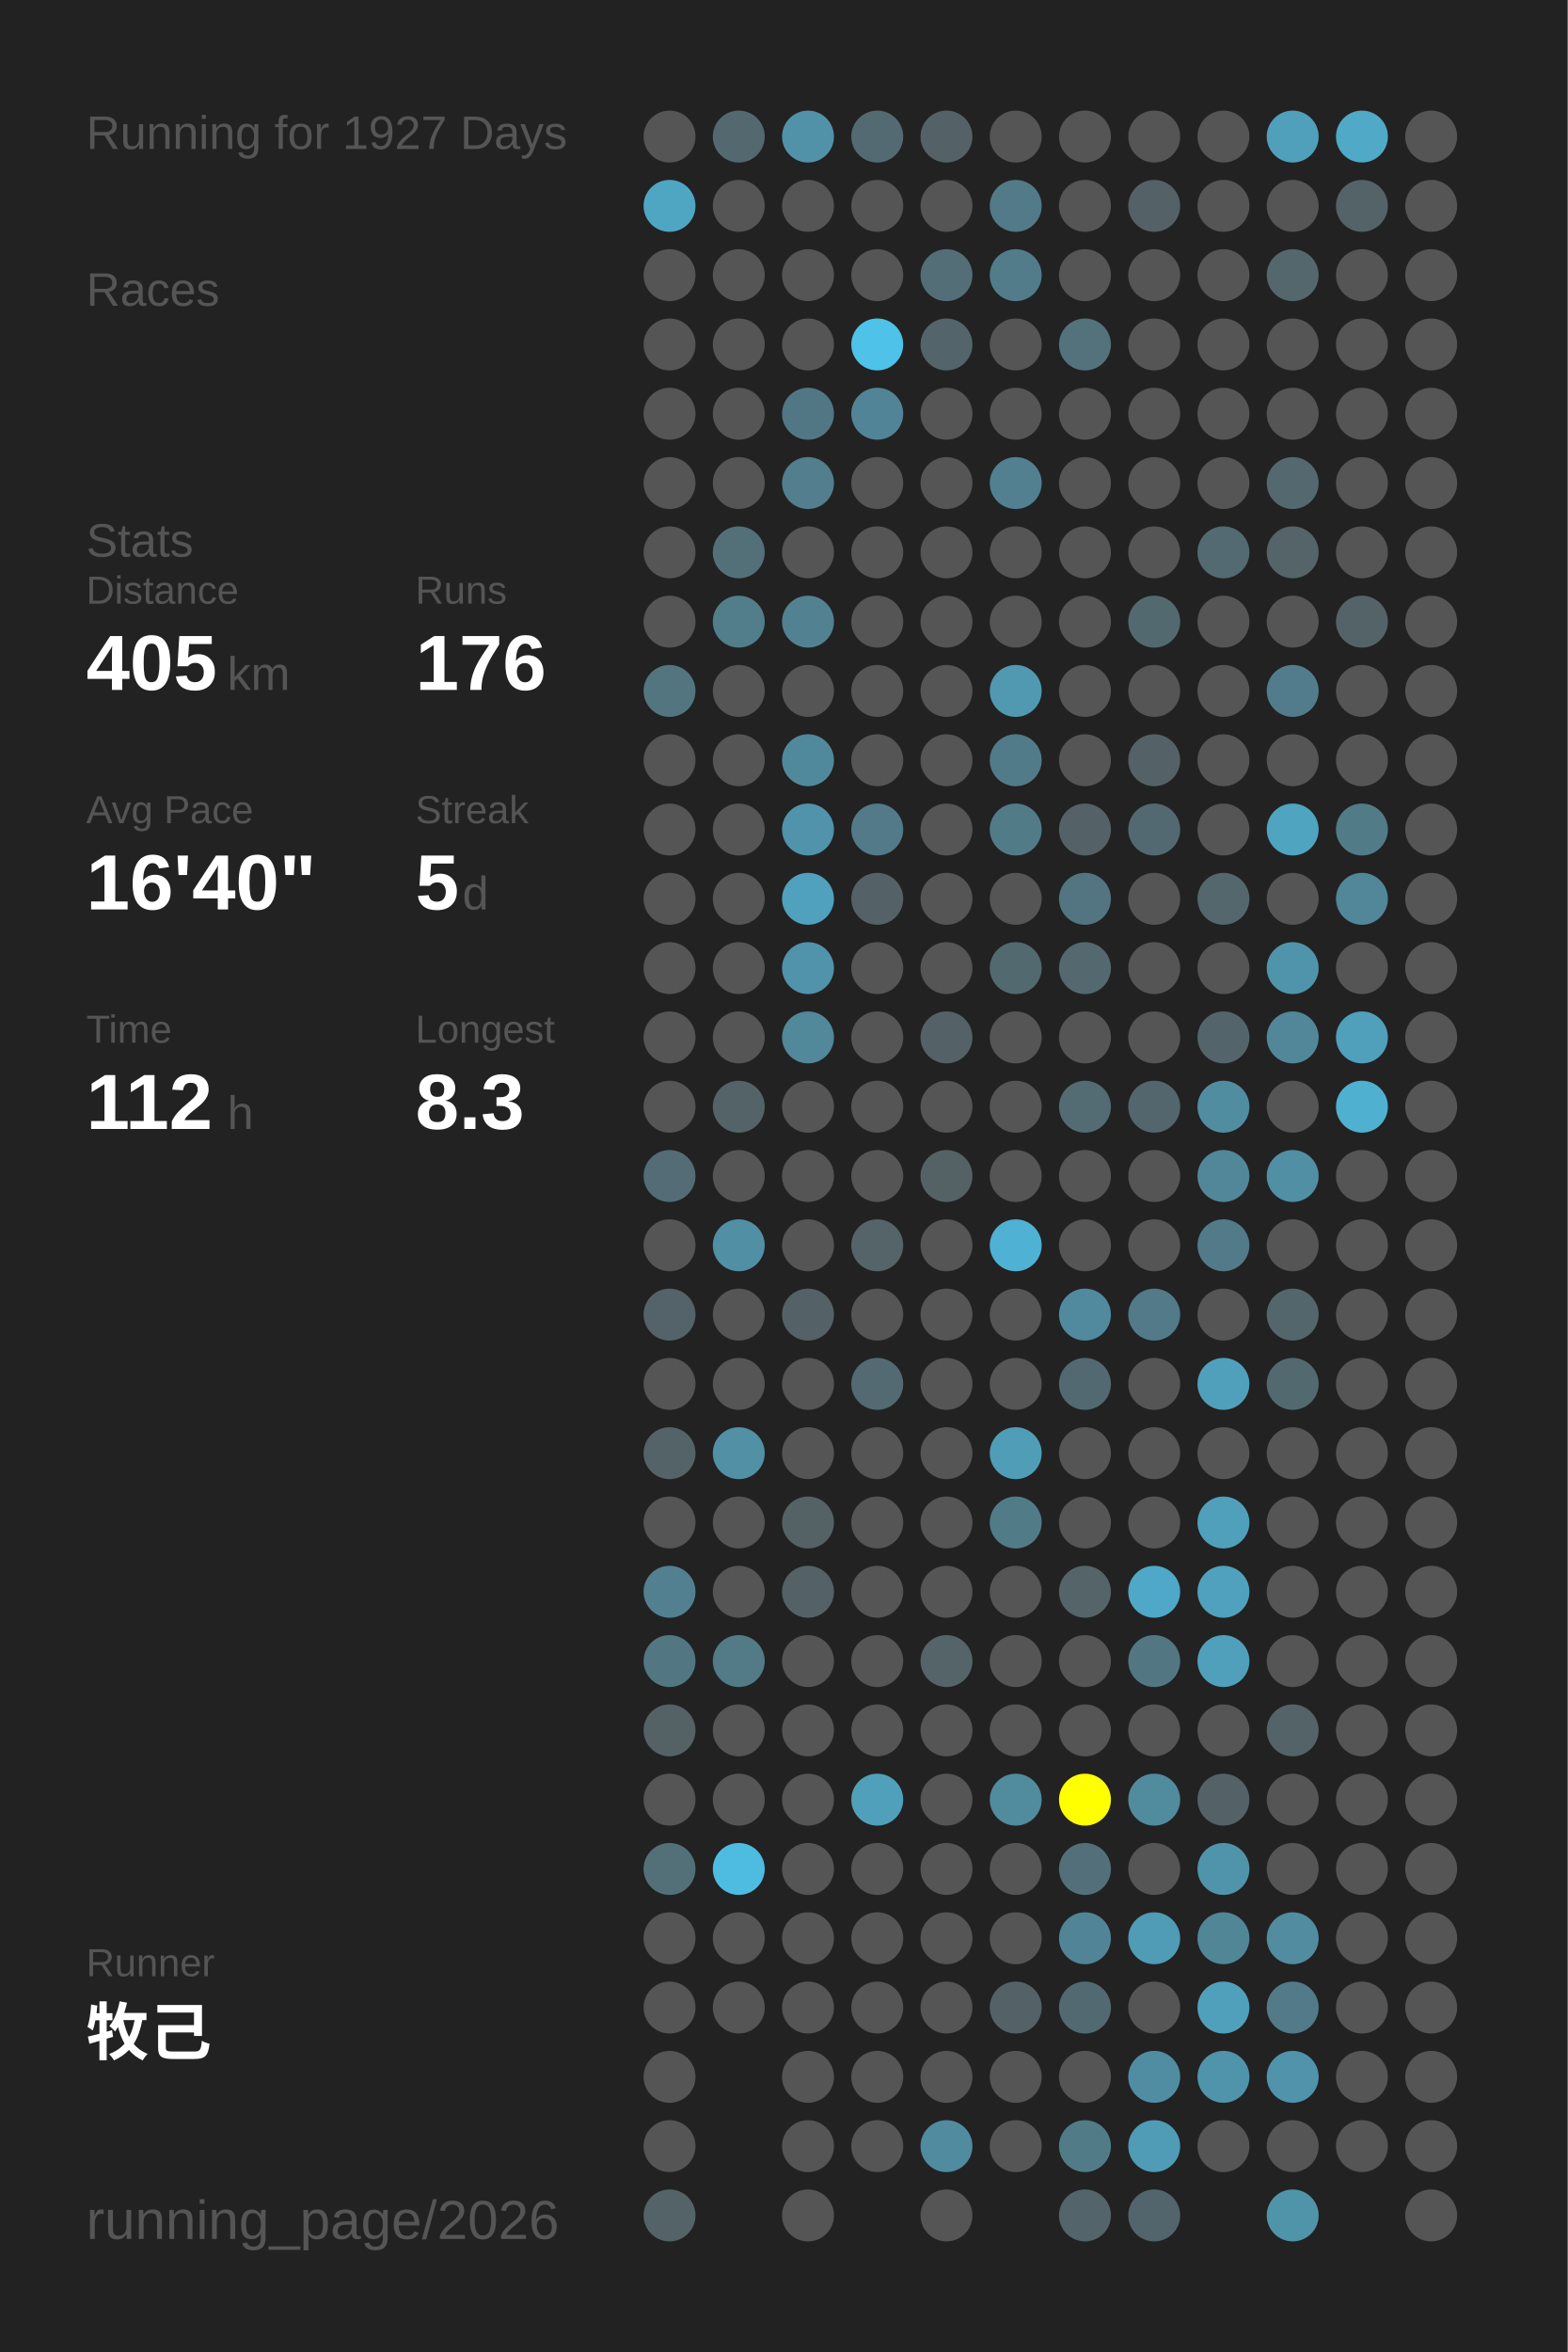
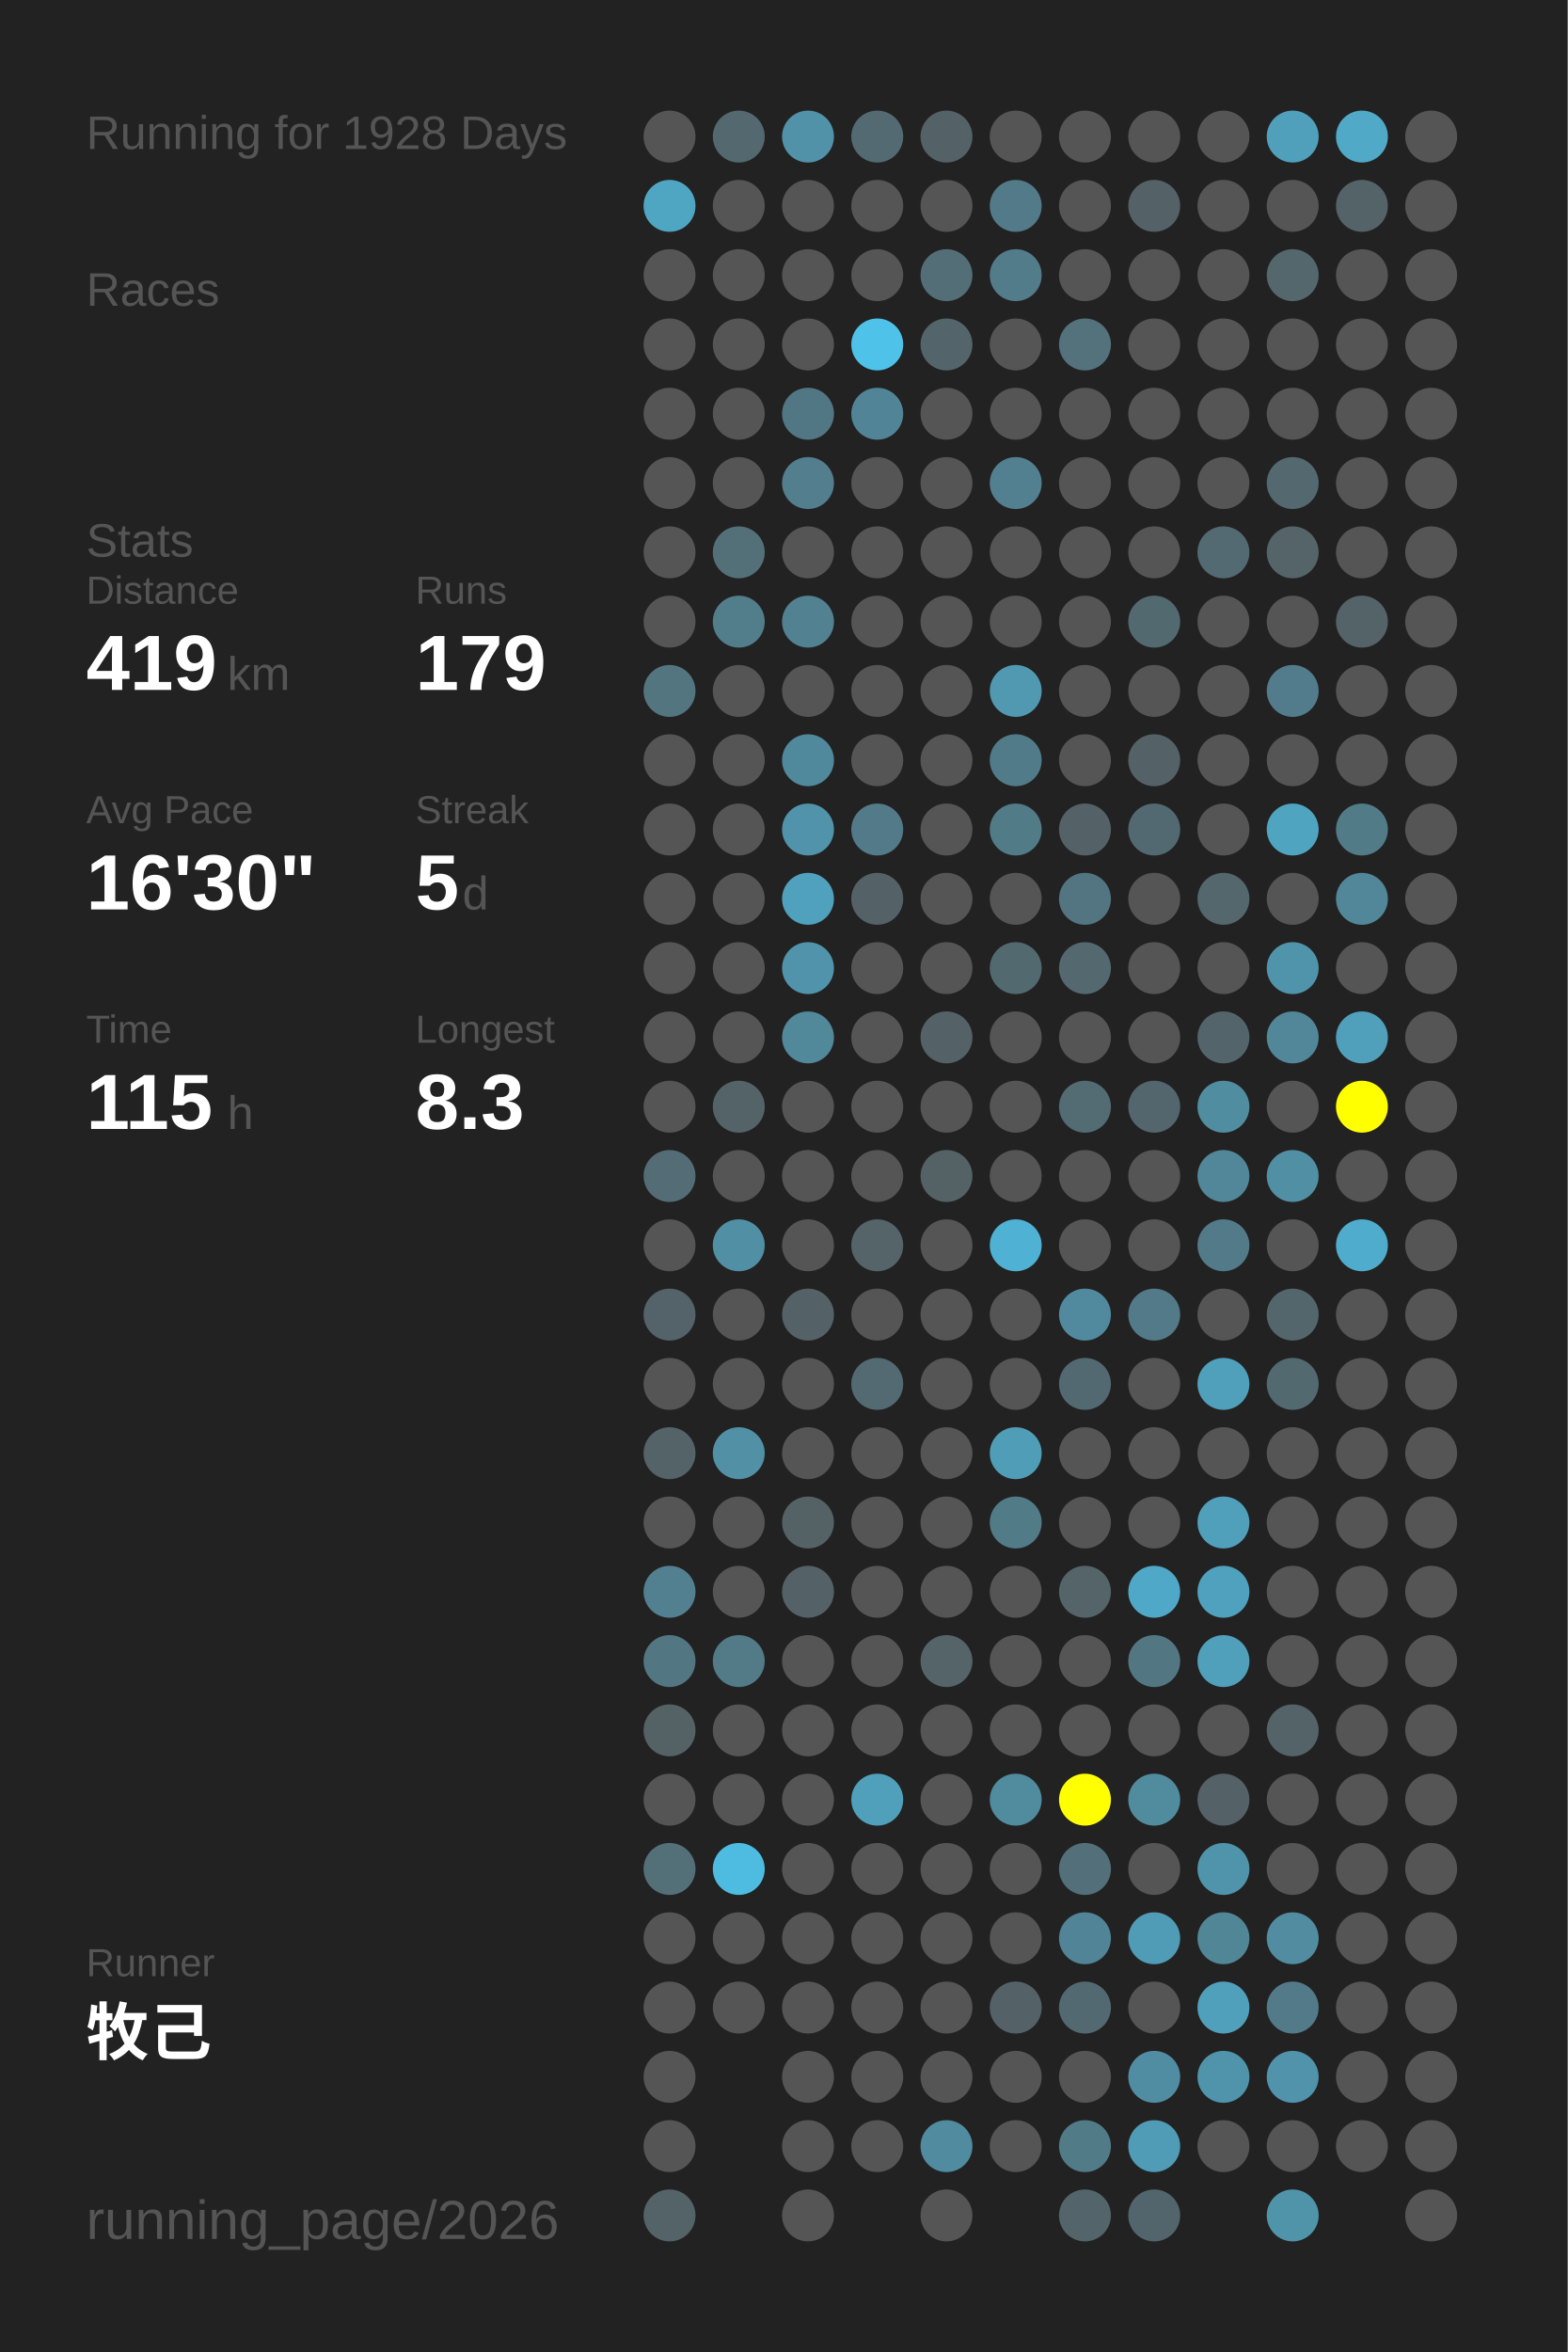
<svg xmlns="http://www.w3.org/2000/svg" baseProfile="full" height="300mm" version="1.1" viewBox="0,0,200,300" width="200mm">
  <defs />
  <rect fill="#222222" height="300" width="200" x="0" y="0" />
-   <text fill="#555555" style="font-size:6px; font-family:Arial;" x="11" y="19">Running for 1927 Days</text>
+   <text fill="#555555" style="font-size:6px; font-family:Arial;" x="11" y="19">Running for 1928 Days</text>
  <text fill="#555555" style="font-size:6px; font-family:Arial;" x="11" y="39">Races</text>
  <text fill="#555555" style="font-size:6px; font-family:Arial;" x="11" y="71">Stats</text>
  <text fill="#555555" style="font-size:5px; font-family:Arial;" x="11" y="77">Distance</text>
-   <text fill="#FFFFFF" style="font-size:10px; font-family:Arial; font-weight:bold;" x="11" y="88">405</text>
+   <text fill="#FFFFFF" style="font-size:10px; font-family:Arial; font-weight:bold;" x="11" y="88">419</text>
  <text fill="#555555" style="font-size:6px; font-family:Arial;" x="29" y="88">km</text>
  <text fill="#555555" style="font-size:5px; font-family:Arial;" x="53" y="77">Runs</text>
-   <text fill="#FFFFFF" style="font-size:10px; font-family:Arial; font-weight:bold;" x="53" y="88">176</text>
+   <text fill="#FFFFFF" style="font-size:10px; font-family:Arial; font-weight:bold;" x="53" y="88">179</text>
  <text fill="#555555" style="font-size:5px; font-family:Arial;" x="11" y="105">Avg Pace</text>
-   <text fill="#FFFFFF" style="font-size:10px; font-family:Arial; font-weight:bold;" x="11" y="116">16'40"</text>
+   <text fill="#FFFFFF" style="font-size:10px; font-family:Arial; font-weight:bold;" x="11" y="116">16'30"</text>
  <text fill="#555555" style="font-size:5px; font-family:Arial;" x="53" y="105">Streak</text>
  <text fill="#FFFFFF" style="font-size:10px; font-family:Arial; font-weight:bold;" x="53" y="116">5</text>
  <text fill="#555555" style="font-size:6px; font-family:Arial;" x="59" y="116">d</text>
  <text fill="#555555" style="font-size:5px; font-family:Arial;" x="11" y="133">Time</text>
-   <text fill="#FFFFFF" style="font-size:10px; font-family:Arial; font-weight:bold;" x="11" y="144">112</text>
+   <text fill="#FFFFFF" style="font-size:10px; font-family:Arial; font-weight:bold;" x="11" y="144">115</text>
  <text fill="#555555" style="font-size:6px; font-family:Arial;" x="29" y="144">h</text>
  <text fill="#555555" style="font-size:5px; font-family:Arial;" x="53" y="133">Longest</text>
  <text fill="#FFFFFF" style="font-size:10px; font-family:Arial; font-weight:bold;" x="53" y="144">8.3</text>
  <text fill="#555555" style="font-size:5px; font-family:Arial;" x="11" y="252.065">Runner</text>
  <text fill="#FFFFFF" style="font-size:8px; font-family:Arial; font-weight:bold;" x="11" y="262.065">牧己</text>
  <text fill="#555555" style="font-size:7px; font-family:Arial;" x="11" y="285.581">running_page/2026</text>
  <circle cx="85.417" cy="17.419" fill="#555555" r="3.312" />
  <circle cx="85.417" cy="26.258" fill="#4fa6c3" r="3.312" />
  <circle cx="85.417" cy="35.097" fill="#555555" r="3.312" />
  <circle cx="85.417" cy="43.935" fill="#555555" r="3.312" />
  <circle cx="85.417" cy="52.774" fill="#555555" r="3.312" />
  <circle cx="85.417" cy="61.613" fill="#555555" r="3.312" />
  <circle cx="85.417" cy="70.452" fill="#555555" r="3.312" />
  <circle cx="85.417" cy="79.29" fill="#555555" r="3.312" />
  <circle cx="85.417" cy="88.129" fill="#527580" r="3.312" />
  <circle cx="85.417" cy="96.968" fill="#555555" r="3.312" />
  <circle cx="85.417" cy="105.806" fill="#555555" r="3.312" />
  <circle cx="85.417" cy="114.645" fill="#555555" r="3.312" />
  <circle cx="85.417" cy="123.484" fill="#555555" r="3.312" />
  <circle cx="85.417" cy="132.323" fill="#555555" r="3.312" />
  <circle cx="85.417" cy="141.161" fill="#555555" r="3.312" />
  <circle cx="85.417" cy="150" fill="#536c75" r="3.312" />
  <circle cx="85.417" cy="158.839" fill="#555555" r="3.312" />
  <circle cx="85.417" cy="167.677" fill="#546369" r="3.312" />
  <circle cx="85.417" cy="176.516" fill="#555555" r="3.312" />
  <circle cx="85.417" cy="185.355" fill="#546368" r="3.312" />
  <circle cx="85.417" cy="194.194" fill="#555555" r="3.312" />
  <circle cx="85.417" cy="203.032" fill="#528090" r="3.312" />
  <circle cx="85.417" cy="211.871" fill="#527682" r="3.312" />
  <circle cx="85.417" cy="220.71" fill="#546266" r="3.312" />
  <circle cx="85.417" cy="229.548" fill="#555555" r="3.312" />
  <circle cx="85.417" cy="238.387" fill="#537079" r="3.312" />
  <circle cx="85.417" cy="247.226" fill="#555555" r="3.312" />
  <circle cx="85.417" cy="256.065" fill="#555555" r="3.312" />
  <circle cx="85.417" cy="264.903" fill="#555555" r="3.312" />
  <circle cx="85.417" cy="273.742" fill="#555555" r="3.312" />
  <circle cx="85.417" cy="282.581" fill="#546368" r="3.312" />
  <circle cx="94.25" cy="17.419" fill="#53686f" r="3.312" />
  <circle cx="94.25" cy="26.258" fill="#555555" r="3.312" />
  <circle cx="94.25" cy="35.097" fill="#555555" r="3.312" />
  <circle cx="94.25" cy="43.935" fill="#555555" r="3.312" />
  <circle cx="94.25" cy="52.774" fill="#555555" r="3.312" />
  <circle cx="94.25" cy="61.613" fill="#555555" r="3.312" />
  <circle cx="94.25" cy="70.452" fill="#537079" r="3.312" />
  <circle cx="94.25" cy="79.29" fill="#527d8b" r="3.312" />
  <circle cx="94.25" cy="88.129" fill="#555555" r="3.312" />
  <circle cx="94.25" cy="96.968" fill="#555555" r="3.312" />
  <circle cx="94.25" cy="105.806" fill="#555555" r="3.312" />
  <circle cx="94.25" cy="114.645" fill="#555555" r="3.312" />
  <circle cx="94.25" cy="123.484" fill="#555555" r="3.312" />
  <circle cx="94.25" cy="132.323" fill="#555555" r="3.312" />
  <circle cx="94.25" cy="141.161" fill="#546368" r="3.312" />
  <circle cx="94.25" cy="150" fill="#555555" r="3.312" />
  <circle cx="94.25" cy="158.839" fill="#518fa5" r="3.312" />
  <circle cx="94.25" cy="167.677" fill="#555555" r="3.312" />
  <circle cx="94.25" cy="176.516" fill="#555555" r="3.312" />
  <circle cx="94.25" cy="185.355" fill="#5190a5" r="3.312" />
  <circle cx="94.25" cy="194.194" fill="#555555" r="3.312" />
  <circle cx="94.25" cy="203.032" fill="#555555" r="3.312" />
  <circle cx="94.25" cy="211.871" fill="#527a87" r="3.312" />
  <circle cx="94.25" cy="220.71" fill="#555555" r="3.312" />
  <circle cx="94.25" cy="229.548" fill="#555555" r="3.312" />
  <circle cx="94.25" cy="238.387" fill="#4ebce1" r="3.312" />
  <circle cx="94.25" cy="247.226" fill="#555555" r="3.312" />
  <circle cx="94.25" cy="256.065" fill="#555555" r="3.312" />
  <circle cx="103.083" cy="17.419" fill="#5192a9" r="3.312" />
  <circle cx="103.083" cy="26.258" fill="#555555" r="3.312" />
  <circle cx="103.083" cy="35.097" fill="#555555" r="3.312" />
  <circle cx="103.083" cy="43.935" fill="#555555" r="3.312" />
  <circle cx="103.083" cy="52.774" fill="#527784" r="3.312" />
  <circle cx="103.083" cy="61.613" fill="#527e8e" r="3.312" />
  <circle cx="103.083" cy="70.452" fill="#555555" r="3.312" />
  <circle cx="103.083" cy="79.29" fill="#528292" r="3.312" />
  <circle cx="103.083" cy="88.129" fill="#555555" r="3.312" />
  <circle cx="103.083" cy="96.968" fill="#51899c" r="3.312" />
  <circle cx="103.083" cy="105.806" fill="#5093aa" r="3.312" />
  <circle cx="103.083" cy="114.645" fill="#50a1bd" r="3.312" />
  <circle cx="103.083" cy="123.484" fill="#5093aa" r="3.312" />
  <circle cx="103.083" cy="132.323" fill="#51889a" r="3.312" />
  <circle cx="103.083" cy="141.161" fill="#555555" r="3.312" />
  <circle cx="103.083" cy="150" fill="#555555" r="3.312" />
  <circle cx="103.083" cy="158.839" fill="#555555" r="3.312" />
  <circle cx="103.083" cy="167.677" fill="#546267" r="3.312" />
  <circle cx="103.083" cy="176.516" fill="#555555" r="3.312" />
  <circle cx="103.083" cy="185.355" fill="#555555" r="3.312" />
  <circle cx="103.083" cy="194.194" fill="#546266" r="3.312" />
  <circle cx="103.083" cy="203.032" fill="#546166" r="3.312" />
  <circle cx="103.083" cy="211.871" fill="#555555" r="3.312" />
  <circle cx="103.083" cy="220.71" fill="#555555" r="3.312" />
  <circle cx="103.083" cy="229.548" fill="#555555" r="3.312" />
  <circle cx="103.083" cy="238.387" fill="#555555" r="3.312" />
  <circle cx="103.083" cy="247.226" fill="#555555" r="3.312" />
  <circle cx="103.083" cy="256.065" fill="#555555" r="3.312" />
  <circle cx="103.083" cy="264.903" fill="#555555" r="3.312" />
  <circle cx="103.083" cy="273.742" fill="#555555" r="3.312" />
  <circle cx="103.083" cy="282.581" fill="#555555" r="3.312" />
  <circle cx="111.917" cy="17.419" fill="#536a72" r="3.312" />
  <circle cx="111.917" cy="26.258" fill="#555555" r="3.312" />
  <circle cx="111.917" cy="35.097" fill="#555555" r="3.312" />
  <circle cx="111.917" cy="43.935" fill="#4ec2e9" r="3.312" />
  <circle cx="111.917" cy="52.774" fill="#518496" r="3.312" />
  <circle cx="111.917" cy="61.613" fill="#555555" r="3.312" />
  <circle cx="111.917" cy="70.452" fill="#555555" r="3.312" />
  <circle cx="111.917" cy="79.29" fill="#555555" r="3.312" />
  <circle cx="111.917" cy="88.129" fill="#555555" r="3.312" />
  <circle cx="111.917" cy="96.968" fill="#555555" r="3.312" />
  <circle cx="111.917" cy="105.806" fill="#527a88" r="3.312" />
  <circle cx="111.917" cy="114.645" fill="#546267" r="3.312" />
  <circle cx="111.917" cy="123.484" fill="#555555" r="3.312" />
  <circle cx="111.917" cy="132.323" fill="#555555" r="3.312" />
  <circle cx="111.917" cy="141.161" fill="#555555" r="3.312" />
  <circle cx="111.917" cy="150" fill="#555555" r="3.312" />
  <circle cx="111.917" cy="158.839" fill="#546469" r="3.312" />
  <circle cx="111.917" cy="167.677" fill="#555555" r="3.312" />
  <circle cx="111.917" cy="176.516" fill="#536a72" r="3.312" />
  <circle cx="111.917" cy="185.355" fill="#555555" r="3.312" />
  <circle cx="111.917" cy="194.194" fill="#555555" r="3.312" />
  <circle cx="111.917" cy="203.032" fill="#555555" r="3.312" />
  <circle cx="111.917" cy="211.871" fill="#555555" r="3.312" />
  <circle cx="111.917" cy="220.71" fill="#555555" r="3.312" />
  <circle cx="111.917" cy="229.548" fill="#50a0bb" r="3.312" />
  <circle cx="111.917" cy="238.387" fill="#555555" r="3.312" />
  <circle cx="111.917" cy="247.226" fill="#555555" r="3.312" />
  <circle cx="111.917" cy="256.065" fill="#555555" r="3.312" />
  <circle cx="111.917" cy="264.903" fill="#555555" r="3.312" />
  <circle cx="111.917" cy="273.742" fill="#555555" r="3.312" />
  <circle cx="120.75" cy="17.419" fill="#546267" r="3.312" />
  <circle cx="120.75" cy="26.258" fill="#555555" r="3.312" />
  <circle cx="120.75" cy="35.097" fill="#536e77" r="3.312" />
  <circle cx="120.75" cy="43.935" fill="#53646a" r="3.312" />
  <circle cx="120.75" cy="52.774" fill="#555555" r="3.312" />
  <circle cx="120.75" cy="61.613" fill="#555555" r="3.312" />
  <circle cx="120.75" cy="70.452" fill="#555555" r="3.312" />
  <circle cx="120.75" cy="79.29" fill="#555555" r="3.312" />
  <circle cx="120.75" cy="88.129" fill="#555555" r="3.312" />
  <circle cx="120.75" cy="96.968" fill="#555555" r="3.312" />
  <circle cx="120.75" cy="105.806" fill="#555555" r="3.312" />
  <circle cx="120.75" cy="114.645" fill="#555555" r="3.312" />
  <circle cx="120.75" cy="123.484" fill="#555555" r="3.312" />
  <circle cx="120.75" cy="132.323" fill="#546267" r="3.312" />
  <circle cx="120.75" cy="141.161" fill="#555555" r="3.312" />
  <circle cx="120.75" cy="150" fill="#546266" r="3.312" />
  <circle cx="120.75" cy="158.839" fill="#555555" r="3.312" />
  <circle cx="120.75" cy="167.677" fill="#555555" r="3.312" />
  <circle cx="120.75" cy="176.516" fill="#555555" r="3.312" />
  <circle cx="120.75" cy="185.355" fill="#555555" r="3.312" />
  <circle cx="120.75" cy="194.194" fill="#555555" r="3.312" />
  <circle cx="120.75" cy="203.032" fill="#555555" r="3.312" />
  <circle cx="120.75" cy="211.871" fill="#546469" r="3.312" />
  <circle cx="120.75" cy="220.71" fill="#555555" r="3.312" />
  <circle cx="120.75" cy="229.548" fill="#555555" r="3.312" />
  <circle cx="120.75" cy="238.387" fill="#555555" r="3.312" />
  <circle cx="120.75" cy="247.226" fill="#555555" r="3.312" />
  <circle cx="120.75" cy="256.065" fill="#555555" r="3.312" />
  <circle cx="120.75" cy="264.903" fill="#555555" r="3.312" />
  <circle cx="120.75" cy="273.742" fill="#518b9f" r="3.312" />
  <circle cx="120.75" cy="282.581" fill="#555555" r="3.312" />
  <circle cx="129.583" cy="17.419" fill="#555555" r="3.312" />
  <circle cx="129.583" cy="26.258" fill="#527a88" r="3.312" />
  <circle cx="129.583" cy="35.097" fill="#527c8a" r="3.312" />
  <circle cx="129.583" cy="43.935" fill="#555555" r="3.312" />
  <circle cx="129.583" cy="52.774" fill="#555555" r="3.312" />
  <circle cx="129.583" cy="61.613" fill="#528090" r="3.312" />
  <circle cx="129.583" cy="70.452" fill="#555555" r="3.312" />
  <circle cx="129.583" cy="79.29" fill="#555555" r="3.312" />
  <circle cx="129.583" cy="88.129" fill="#5099b1" r="3.312" />
  <circle cx="129.583" cy="96.968" fill="#527b89" r="3.312" />
  <circle cx="129.583" cy="105.806" fill="#527b88" r="3.312" />
  <circle cx="129.583" cy="114.645" fill="#555555" r="3.312" />
  <circle cx="129.583" cy="123.484" fill="#536970" r="3.312" />
  <circle cx="129.583" cy="132.323" fill="#555555" r="3.312" />
  <circle cx="129.583" cy="141.161" fill="#555555" r="3.312" />
  <circle cx="129.583" cy="150" fill="#555555" r="3.312" />
  <circle cx="129.583" cy="158.839" fill="#4fb1d3" r="3.312" />
  <circle cx="129.583" cy="167.677" fill="#555555" r="3.312" />
  <circle cx="129.583" cy="176.516" fill="#555555" r="3.312" />
  <circle cx="129.583" cy="185.355" fill="#509db7" r="3.312" />
  <circle cx="129.583" cy="194.194" fill="#527b88" r="3.312" />
  <circle cx="129.583" cy="203.032" fill="#555555" r="3.312" />
  <circle cx="129.583" cy="211.871" fill="#555555" r="3.312" />
  <circle cx="129.583" cy="220.71" fill="#555555" r="3.312" />
  <circle cx="129.583" cy="229.548" fill="#518b9e" r="3.312" />
  <circle cx="129.583" cy="238.387" fill="#555555" r="3.312" />
  <circle cx="129.583" cy="247.226" fill="#555555" r="3.312" />
  <circle cx="129.583" cy="256.065" fill="#546268" r="3.312" />
  <circle cx="129.583" cy="264.903" fill="#555555" r="3.312" />
  <circle cx="129.583" cy="273.742" fill="#555555" r="3.312" />
  <circle cx="138.417" cy="17.419" fill="#555555" r="3.312" />
  <circle cx="138.417" cy="26.258" fill="#555555" r="3.312" />
  <circle cx="138.417" cy="35.097" fill="#555555" r="3.312" />
  <circle cx="138.417" cy="43.935" fill="#53727c" r="3.312" />
  <circle cx="138.417" cy="52.774" fill="#555555" r="3.312" />
  <circle cx="138.417" cy="61.613" fill="#555555" r="3.312" />
  <circle cx="138.417" cy="70.452" fill="#555555" r="3.312" />
  <circle cx="138.417" cy="79.29" fill="#555555" r="3.312" />
  <circle cx="138.417" cy="88.129" fill="#555555" r="3.312" />
  <circle cx="138.417" cy="96.968" fill="#555555" r="3.312" />
  <circle cx="138.417" cy="105.806" fill="#546267" r="3.312" />
  <circle cx="138.417" cy="114.645" fill="#527581" r="3.312" />
  <circle cx="138.417" cy="123.484" fill="#53686f" r="3.312" />
  <circle cx="138.417" cy="132.323" fill="#555555" r="3.312" />
  <circle cx="138.417" cy="141.161" fill="#536b73" r="3.312" />
  <circle cx="138.417" cy="150" fill="#555555" r="3.312" />
  <circle cx="138.417" cy="158.839" fill="#555555" r="3.312" />
  <circle cx="138.417" cy="167.677" fill="#518a9e" r="3.312" />
  <circle cx="138.417" cy="176.516" fill="#536971" r="3.312" />
  <circle cx="138.417" cy="185.355" fill="#555555" r="3.312" />
  <circle cx="138.417" cy="194.194" fill="#555555" r="3.312" />
  <circle cx="138.417" cy="203.032" fill="#546469" r="3.312" />
  <circle cx="138.417" cy="211.871" fill="#555555" r="3.312" />
  <circle cx="138.417" cy="220.71" fill="#555555" r="3.312" />
  <circle cx="138.417" cy="229.548" fill="#FFFF00" r="3.312" />
  <circle cx="138.417" cy="238.387" fill="#53707a" r="3.312" />
  <circle cx="138.417" cy="247.226" fill="#518496" r="3.312" />
  <circle cx="138.417" cy="256.065" fill="#536971" r="3.312" />
  <circle cx="138.417" cy="264.903" fill="#555555" r="3.312" />
  <circle cx="138.417" cy="273.742" fill="#527b88" r="3.312" />
  <circle cx="138.417" cy="282.581" fill="#53646a" r="3.312" />
  <circle cx="147.25" cy="17.419" fill="#555555" r="3.312" />
  <circle cx="147.25" cy="26.258" fill="#546166" r="3.312" />
  <circle cx="147.25" cy="35.097" fill="#555555" r="3.312" />
  <circle cx="147.25" cy="43.935" fill="#555555" r="3.312" />
  <circle cx="147.25" cy="52.774" fill="#555555" r="3.312" />
  <circle cx="147.25" cy="61.613" fill="#555555" r="3.312" />
  <circle cx="147.25" cy="70.452" fill="#555555" r="3.312" />
  <circle cx="147.25" cy="79.29" fill="#536970" r="3.312" />
  <circle cx="147.25" cy="88.129" fill="#555555" r="3.312" />
  <circle cx="147.25" cy="96.968" fill="#546267" r="3.312" />
  <circle cx="147.25" cy="105.806" fill="#536971" r="3.312" />
  <circle cx="147.25" cy="114.645" fill="#555555" r="3.312" />
  <circle cx="147.25" cy="123.484" fill="#555555" r="3.312" />
  <circle cx="147.25" cy="132.323" fill="#555555" r="3.312" />
  <circle cx="147.25" cy="141.161" fill="#53666d" r="3.312" />
  <circle cx="147.25" cy="150" fill="#555555" r="3.312" />
  <circle cx="147.25" cy="158.839" fill="#555555" r="3.312" />
  <circle cx="147.25" cy="167.677" fill="#527a88" r="3.312" />
  <circle cx="147.25" cy="176.516" fill="#555555" r="3.312" />
  <circle cx="147.25" cy="185.355" fill="#555555" r="3.312" />
  <circle cx="147.25" cy="194.194" fill="#555555" r="3.312" />
  <circle cx="147.25" cy="203.032" fill="#4fa8c7" r="3.312" />
  <circle cx="147.25" cy="211.871" fill="#527783" r="3.312" />
  <circle cx="147.25" cy="220.71" fill="#555555" r="3.312" />
  <circle cx="147.25" cy="229.548" fill="#518b9e" r="3.312" />
  <circle cx="147.25" cy="238.387" fill="#555555" r="3.312" />
  <circle cx="147.25" cy="247.226" fill="#509bb5" r="3.312" />
  <circle cx="147.25" cy="256.065" fill="#555555" r="3.312" />
  <circle cx="147.25" cy="264.903" fill="#518da2" r="3.312" />
  <circle cx="147.25" cy="273.742" fill="#509bb5" r="3.312" />
  <circle cx="147.25" cy="282.581" fill="#53656c" r="3.312" />
  <circle cx="156.083" cy="17.419" fill="#555555" r="3.312" />
  <circle cx="156.083" cy="26.258" fill="#555555" r="3.312" />
  <circle cx="156.083" cy="35.097" fill="#555555" r="3.312" />
  <circle cx="156.083" cy="43.935" fill="#555555" r="3.312" />
  <circle cx="156.083" cy="52.774" fill="#555555" r="3.312" />
  <circle cx="156.083" cy="61.613" fill="#555555" r="3.312" />
  <circle cx="156.083" cy="70.452" fill="#536a72" r="3.312" />
  <circle cx="156.083" cy="79.29" fill="#555555" r="3.312" />
  <circle cx="156.083" cy="88.129" fill="#555555" r="3.312" />
  <circle cx="156.083" cy="96.968" fill="#555555" r="3.312" />
  <circle cx="156.083" cy="105.806" fill="#555555" r="3.312" />
  <circle cx="156.083" cy="114.645" fill="#53676d" r="3.312" />
  <circle cx="156.083" cy="123.484" fill="#555555" r="3.312" />
  <circle cx="156.083" cy="132.323" fill="#53656b" r="3.312" />
  <circle cx="156.083" cy="141.161" fill="#518da1" r="3.312" />
  <circle cx="156.083" cy="150" fill="#518799" r="3.312" />
  <circle cx="156.083" cy="158.839" fill="#527a88" r="3.312" />
  <circle cx="156.083" cy="167.677" fill="#555555" r="3.312" />
  <circle cx="156.083" cy="176.516" fill="#50a0bc" r="3.312" />
  <circle cx="156.083" cy="185.355" fill="#555555" r="3.312" />
  <circle cx="156.083" cy="194.194" fill="#50a0bb" r="3.312" />
  <circle cx="156.083" cy="203.032" fill="#50a1bd" r="3.312" />
  <circle cx="156.083" cy="211.871" fill="#50a0bb" r="3.312" />
  <circle cx="156.083" cy="220.71" fill="#555555" r="3.312" />
  <circle cx="156.083" cy="229.548" fill="#546166" r="3.312" />
  <circle cx="156.083" cy="238.387" fill="#5094ab" r="3.312" />
  <circle cx="156.083" cy="247.226" fill="#518697" r="3.312" />
  <circle cx="156.083" cy="256.065" fill="#50a0bc" r="3.312" />
  <circle cx="156.083" cy="264.903" fill="#5094ab" r="3.312" />
  <circle cx="156.083" cy="273.742" fill="#555555" r="3.312" />
  <circle cx="164.917" cy="17.419" fill="#50a0bc" r="3.312" />
  <circle cx="164.917" cy="26.258" fill="#555555" r="3.312" />
  <circle cx="164.917" cy="35.097" fill="#53676d" r="3.312" />
  <circle cx="164.917" cy="43.935" fill="#555555" r="3.312" />
  <circle cx="164.917" cy="52.774" fill="#555555" r="3.312" />
  <circle cx="164.917" cy="61.613" fill="#53686f" r="3.312" />
  <circle cx="164.917" cy="70.452" fill="#546469" r="3.312" />
  <circle cx="164.917" cy="79.29" fill="#555555" r="3.312" />
  <circle cx="164.917" cy="88.129" fill="#527c8b" r="3.312" />
  <circle cx="164.917" cy="96.968" fill="#555555" r="3.312" />
  <circle cx="164.917" cy="105.806" fill="#4fa4c0" r="3.312" />
  <circle cx="164.917" cy="114.645" fill="#555555" r="3.312" />
  <circle cx="164.917" cy="123.484" fill="#5094ab" r="3.312" />
  <circle cx="164.917" cy="132.323" fill="#518799" r="3.312" />
  <circle cx="164.917" cy="141.161" fill="#555555" r="3.312" />
  <circle cx="164.917" cy="150" fill="#518fa4" r="3.312" />
  <circle cx="164.917" cy="158.839" fill="#555555" r="3.312" />
  <circle cx="164.917" cy="167.677" fill="#53666c" r="3.312" />
  <circle cx="164.917" cy="176.516" fill="#536970" r="3.312" />
  <circle cx="164.917" cy="185.355" fill="#555555" r="3.312" />
  <circle cx="164.917" cy="194.194" fill="#555555" r="3.312" />
  <circle cx="164.917" cy="203.032" fill="#555555" r="3.312" />
  <circle cx="164.917" cy="211.871" fill="#555555" r="3.312" />
  <circle cx="164.917" cy="220.71" fill="#546368" r="3.312" />
  <circle cx="164.917" cy="229.548" fill="#555555" r="3.312" />
  <circle cx="164.917" cy="238.387" fill="#555555" r="3.312" />
  <circle cx="164.917" cy="247.226" fill="#518ca0" r="3.312" />
  <circle cx="164.917" cy="256.065" fill="#527a88" r="3.312" />
  <circle cx="164.917" cy="264.903" fill="#5093aa" r="3.312" />
  <circle cx="164.917" cy="273.742" fill="#555555" r="3.312" />
  <circle cx="164.917" cy="282.581" fill="#5094aa" r="3.312" />
  <circle cx="173.75" cy="17.419" fill="#4fa9c7" r="3.312" />
  <circle cx="173.75" cy="26.258" fill="#546368" r="3.312" />
  <circle cx="173.75" cy="35.097" fill="#555555" r="3.312" />
  <circle cx="173.75" cy="43.935" fill="#555555" r="3.312" />
  <circle cx="173.75" cy="52.774" fill="#555555" r="3.312" />
  <circle cx="173.75" cy="61.613" fill="#555555" r="3.312" />
  <circle cx="173.75" cy="70.452" fill="#555555" r="3.312" />
  <circle cx="173.75" cy="79.29" fill="#546368" r="3.312" />
  <circle cx="173.75" cy="88.129" fill="#555555" r="3.312" />
  <circle cx="173.75" cy="96.968" fill="#555555" r="3.312" />
  <circle cx="173.75" cy="105.806" fill="#527b88" r="3.312" />
  <circle cx="173.75" cy="114.645" fill="#518799" r="3.312" />
  <circle cx="173.75" cy="123.484" fill="#555555" r="3.312" />
  <circle cx="173.75" cy="132.323" fill="#50a0bb" r="3.312" />
-   <circle cx="173.75" cy="141.161" fill="#4fb0d0" r="3.312" />
+   <circle cx="173.75" cy="141.161" fill="#FFFF00" r="3.312" />
  <circle cx="173.75" cy="150" fill="#555555" r="3.312" />
-   <circle cx="173.75" cy="158.839" fill="#555555" r="3.312" />
+   <circle cx="173.75" cy="158.839" fill="#4faccc" r="3.312" />
  <circle cx="173.75" cy="167.677" fill="#555555" r="3.312" />
  <circle cx="173.75" cy="176.516" fill="#555555" r="3.312" />
  <circle cx="173.75" cy="185.355" fill="#555555" r="3.312" />
  <circle cx="173.75" cy="194.194" fill="#555555" r="3.312" />
  <circle cx="173.75" cy="203.032" fill="#555555" r="3.312" />
  <circle cx="173.75" cy="211.871" fill="#555555" r="3.312" />
  <circle cx="173.75" cy="220.71" fill="#555555" r="3.312" />
  <circle cx="173.75" cy="229.548" fill="#555555" r="3.312" />
  <circle cx="173.75" cy="238.387" fill="#555555" r="3.312" />
  <circle cx="173.75" cy="247.226" fill="#555555" r="3.312" />
  <circle cx="173.75" cy="256.065" fill="#555555" r="3.312" />
  <circle cx="173.75" cy="264.903" fill="#555555" r="3.312" />
  <circle cx="173.75" cy="273.742" fill="#555555" r="3.312" />
  <circle cx="182.583" cy="17.419" fill="#555555" r="3.312" />
  <circle cx="182.583" cy="26.258" fill="#555555" r="3.312" />
  <circle cx="182.583" cy="35.097" fill="#555555" r="3.312" />
  <circle cx="182.583" cy="43.935" fill="#555555" r="3.312" />
  <circle cx="182.583" cy="52.774" fill="#555555" r="3.312" />
  <circle cx="182.583" cy="61.613" fill="#555555" r="3.312" />
  <circle cx="182.583" cy="70.452" fill="#555555" r="3.312" />
  <circle cx="182.583" cy="79.29" fill="#555555" r="3.312" />
  <circle cx="182.583" cy="88.129" fill="#555555" r="3.312" />
  <circle cx="182.583" cy="96.968" fill="#555555" r="3.312" />
  <circle cx="182.583" cy="105.806" fill="#555555" r="3.312" />
  <circle cx="182.583" cy="114.645" fill="#555555" r="3.312" />
  <circle cx="182.583" cy="123.484" fill="#555555" r="3.312" />
  <circle cx="182.583" cy="132.323" fill="#555555" r="3.312" />
  <circle cx="182.583" cy="141.161" fill="#555555" r="3.312" />
  <circle cx="182.583" cy="150" fill="#555555" r="3.312" />
  <circle cx="182.583" cy="158.839" fill="#555555" r="3.312" />
  <circle cx="182.583" cy="167.677" fill="#555555" r="3.312" />
  <circle cx="182.583" cy="176.516" fill="#555555" r="3.312" />
  <circle cx="182.583" cy="185.355" fill="#555555" r="3.312" />
  <circle cx="182.583" cy="194.194" fill="#555555" r="3.312" />
  <circle cx="182.583" cy="203.032" fill="#555555" r="3.312" />
  <circle cx="182.583" cy="211.871" fill="#555555" r="3.312" />
  <circle cx="182.583" cy="220.71" fill="#555555" r="3.312" />
  <circle cx="182.583" cy="229.548" fill="#555555" r="3.312" />
  <circle cx="182.583" cy="238.387" fill="#555555" r="3.312" />
  <circle cx="182.583" cy="247.226" fill="#555555" r="3.312" />
  <circle cx="182.583" cy="256.065" fill="#555555" r="3.312" />
  <circle cx="182.583" cy="264.903" fill="#555555" r="3.312" />
  <circle cx="182.583" cy="273.742" fill="#555555" r="3.312" />
  <circle cx="182.583" cy="282.581" fill="#555555" r="3.312" />
</svg>
